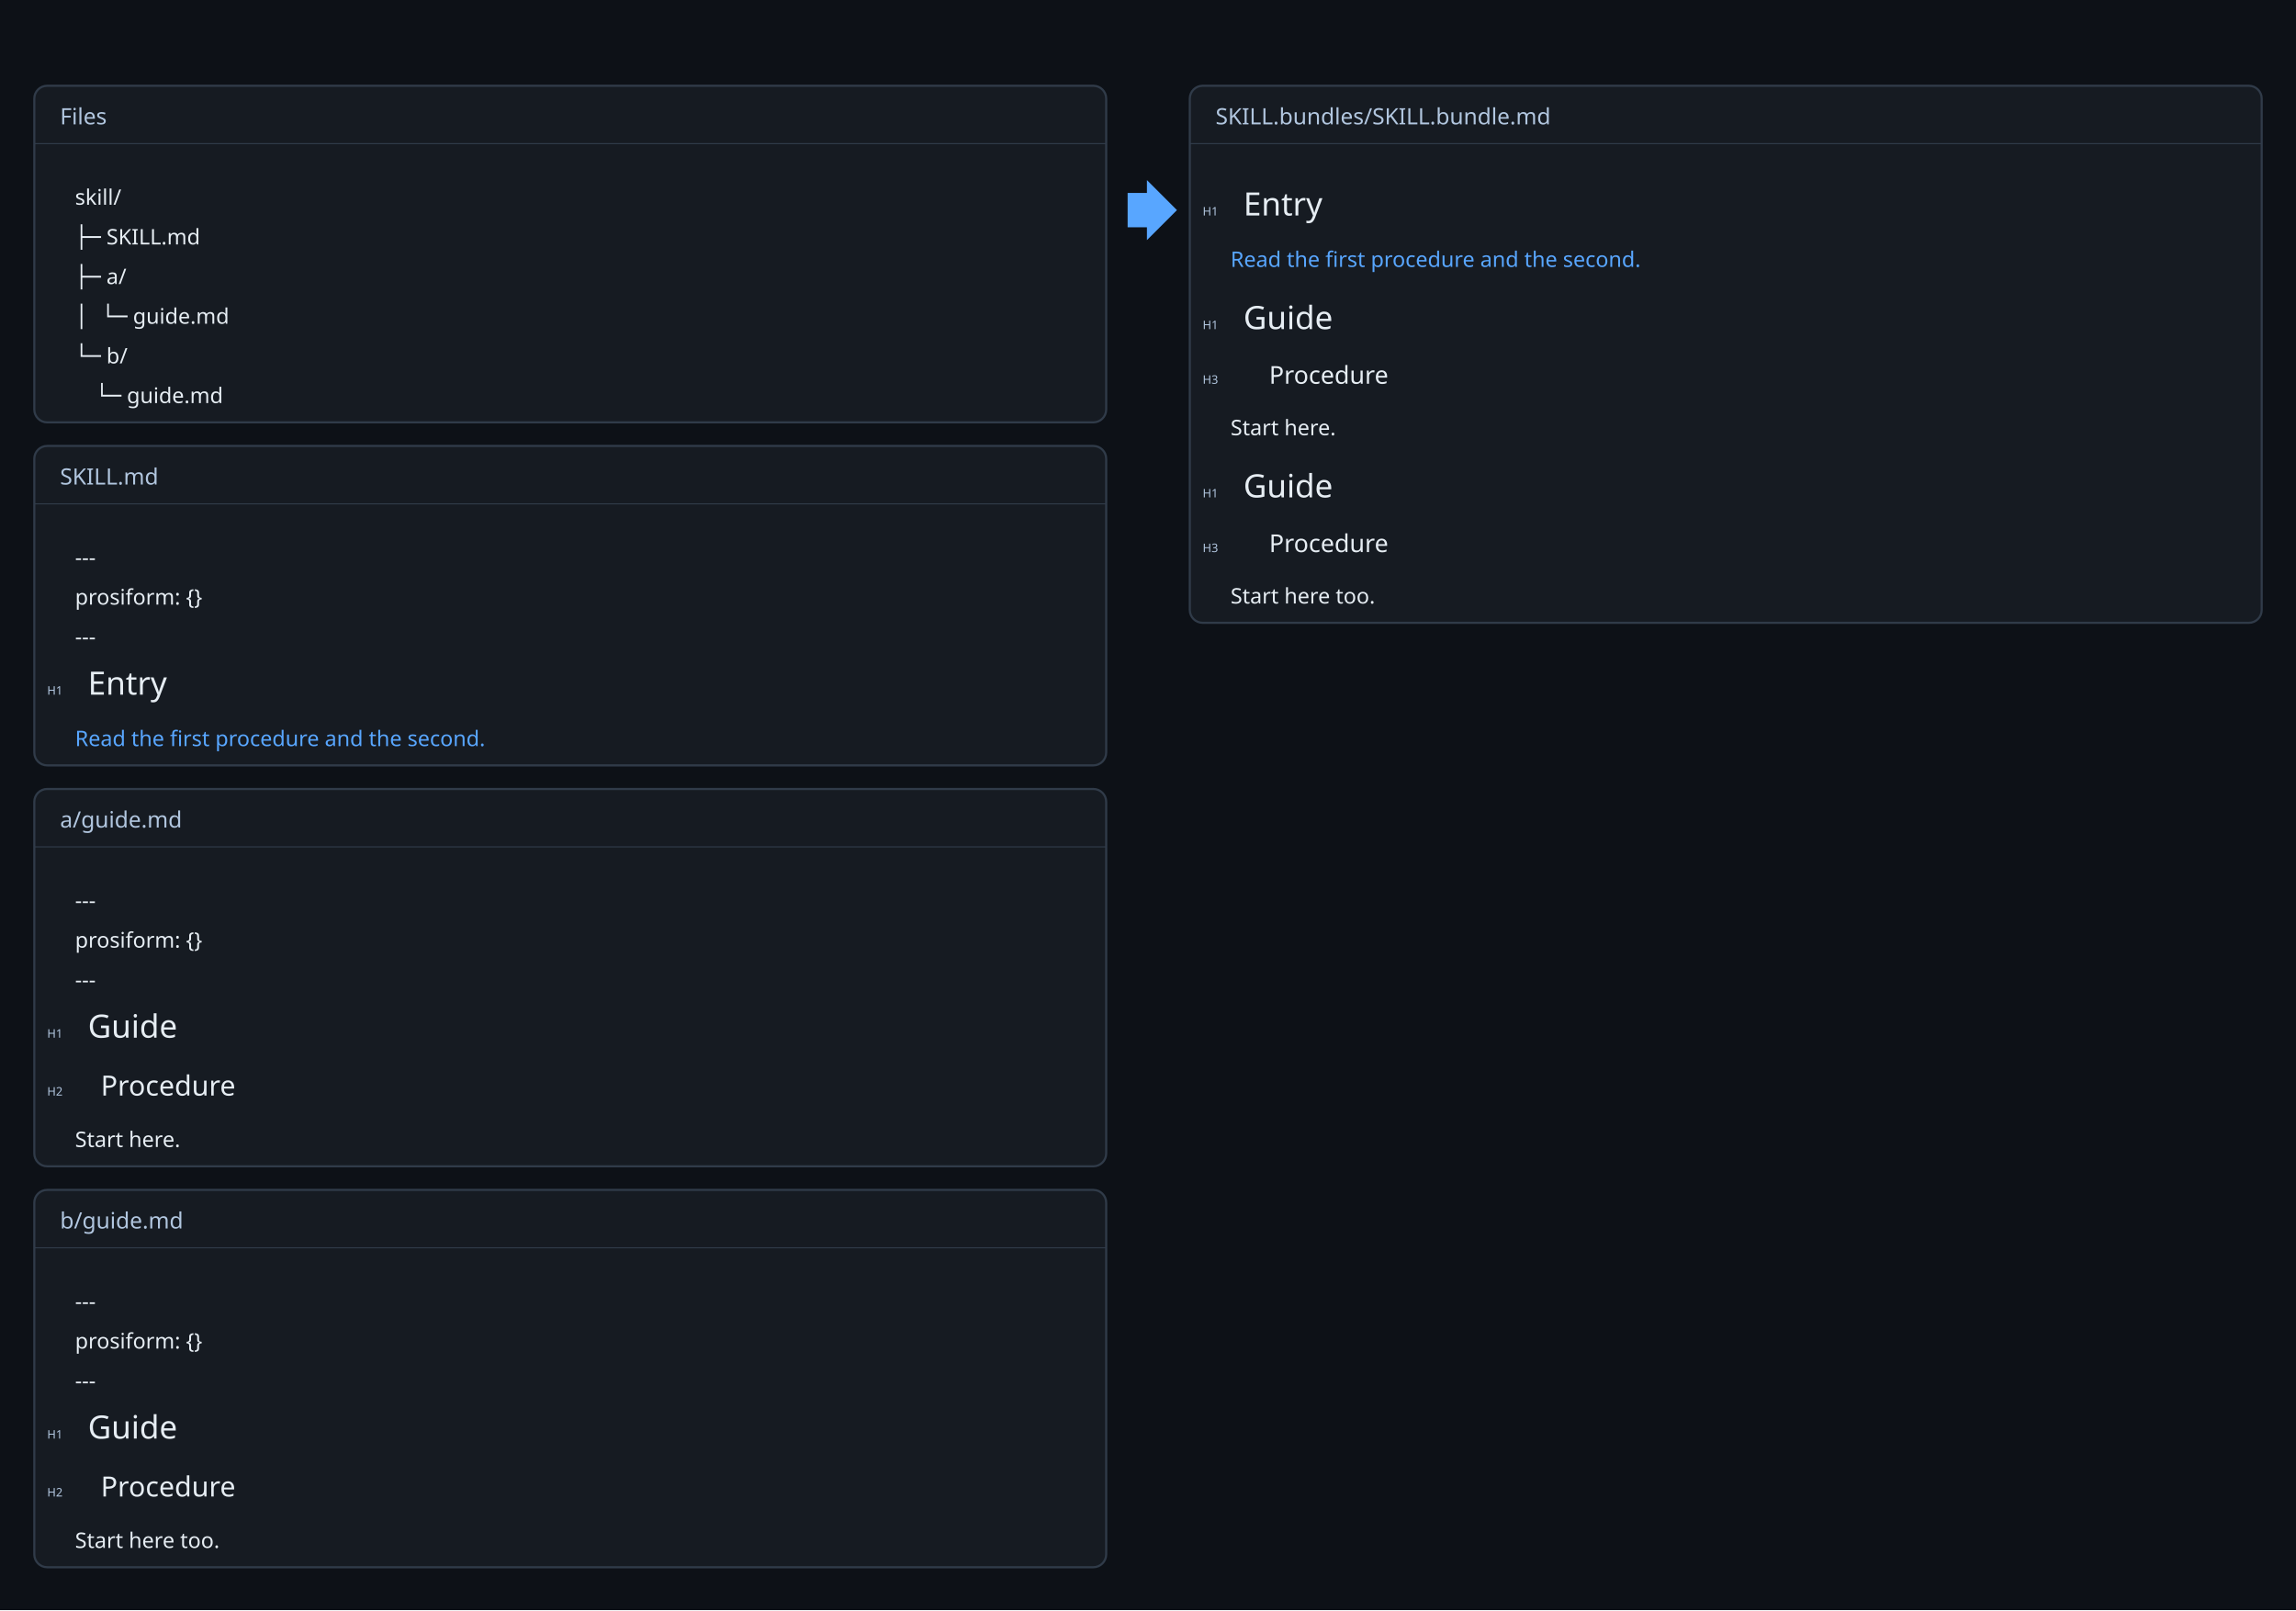
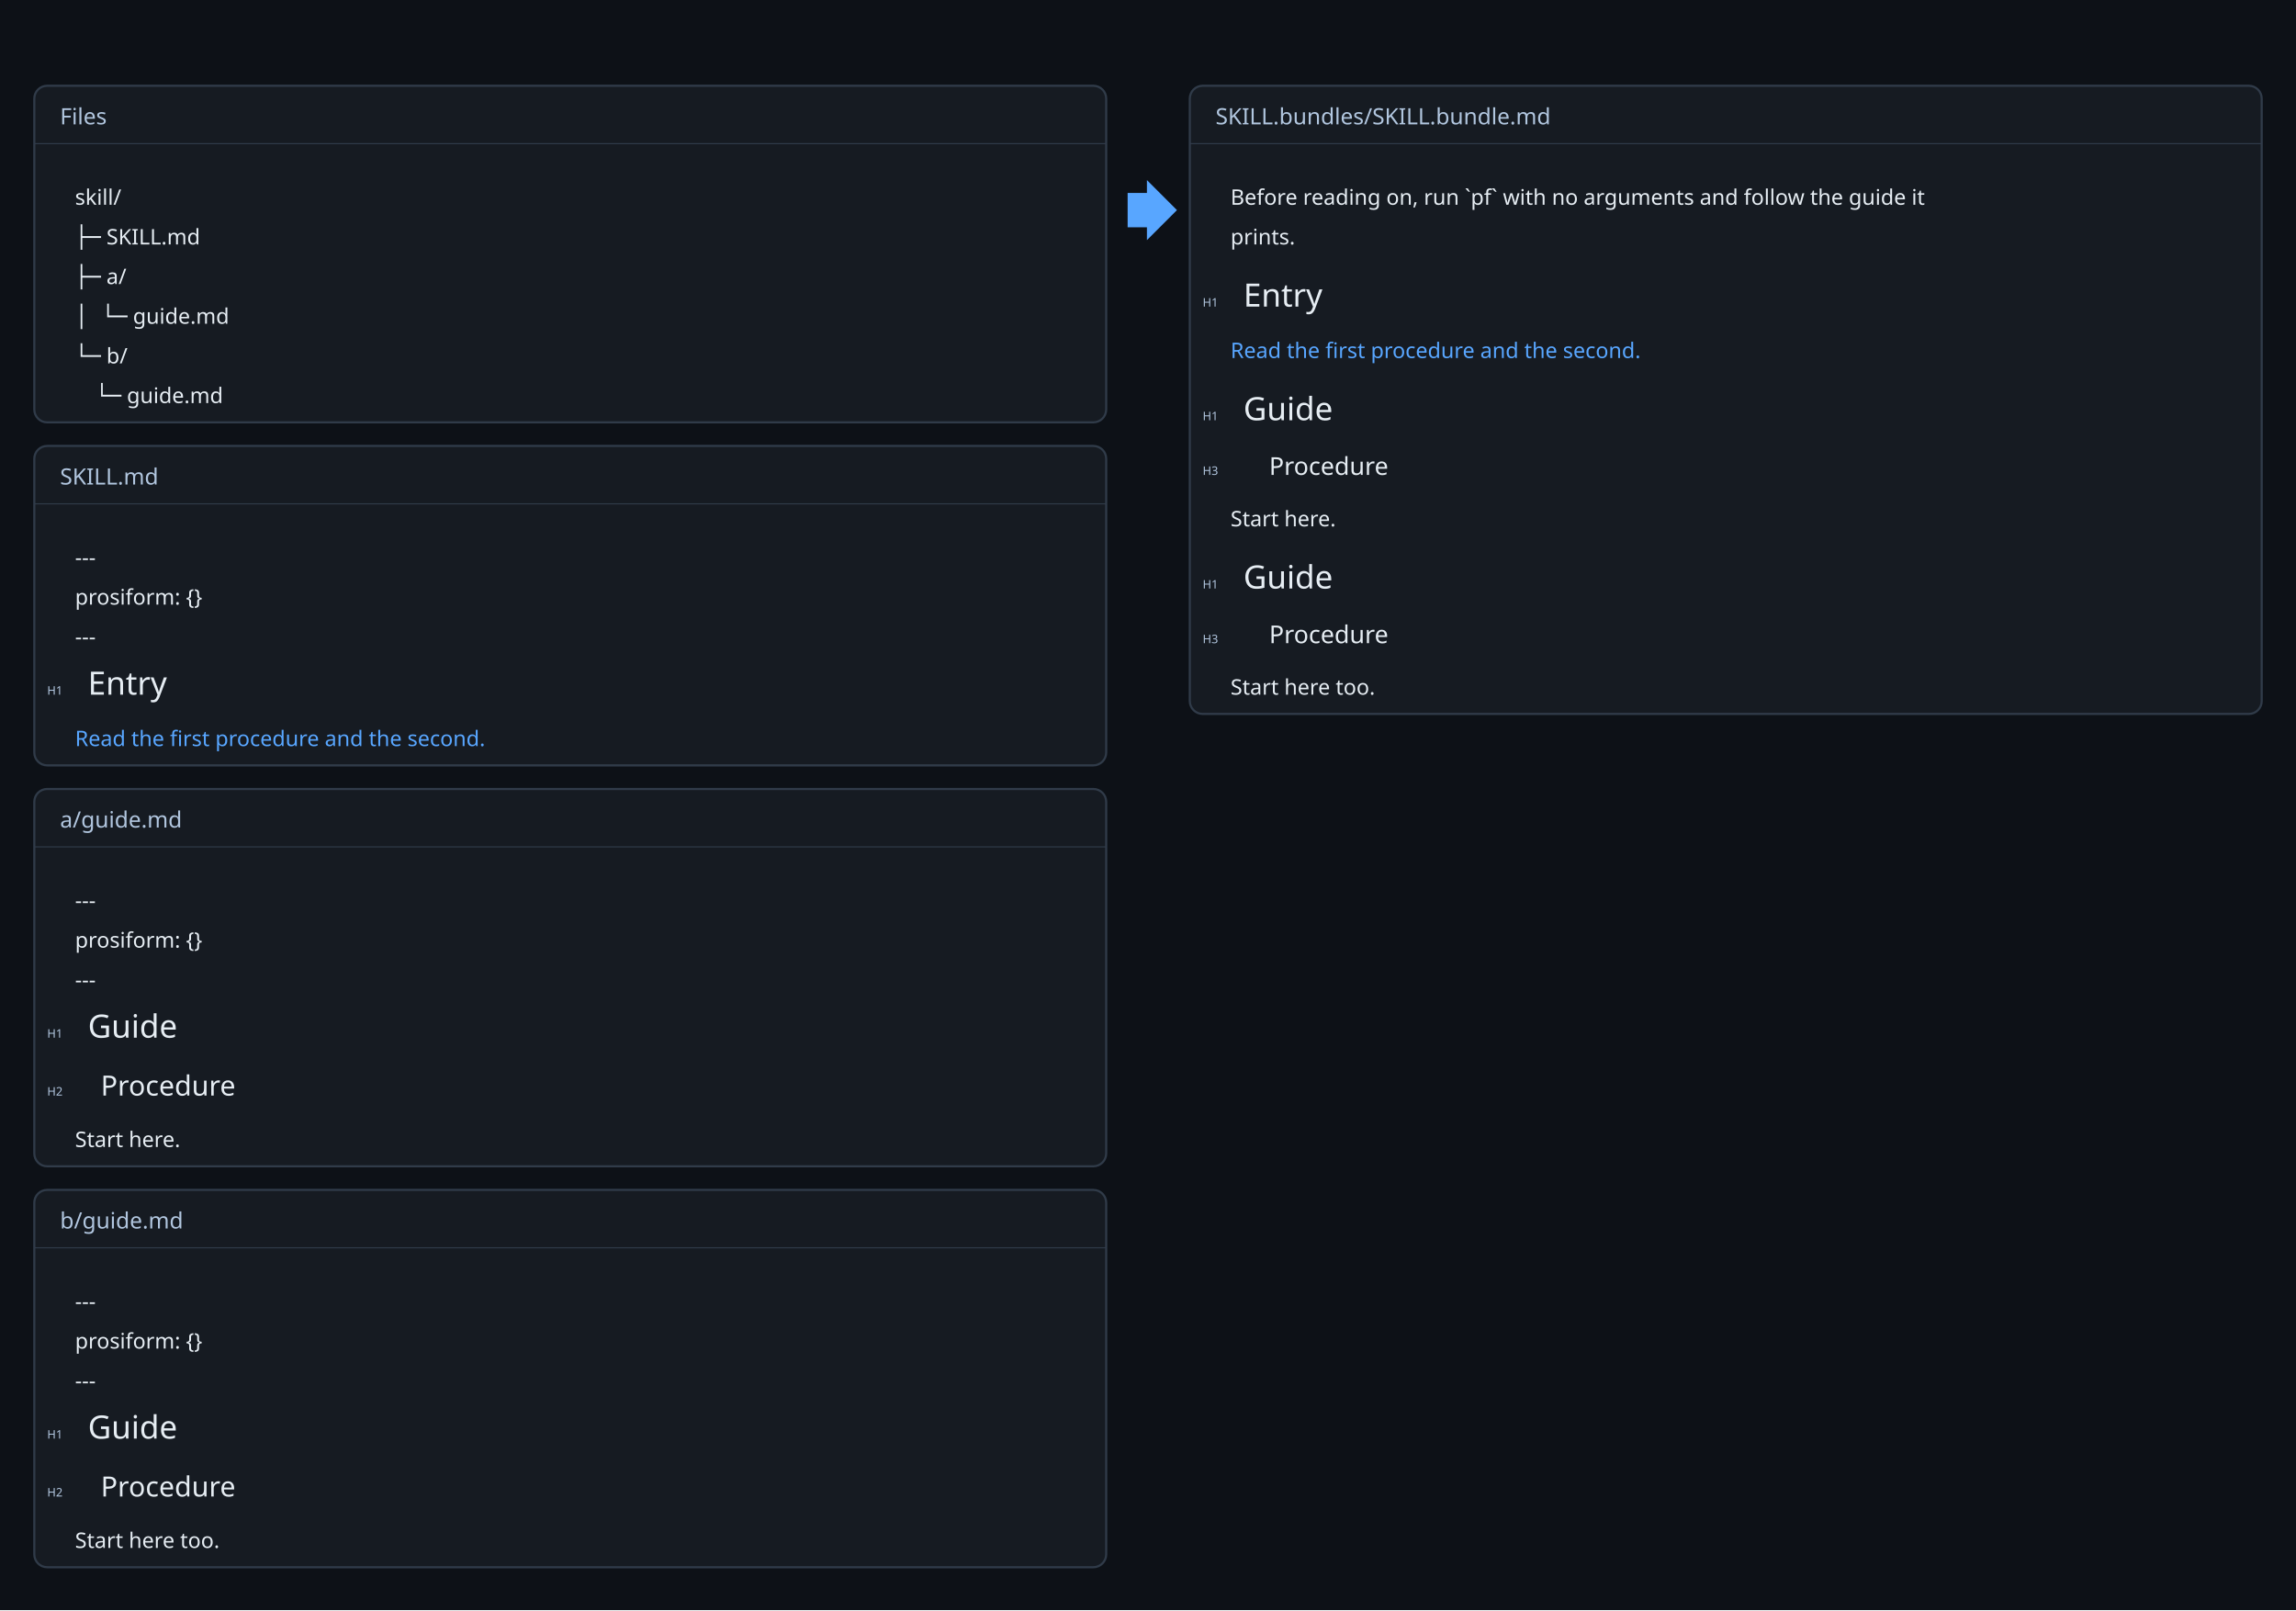
<svg xmlns="http://www.w3.org/2000/svg" width="2142" height="1502" viewBox="0 0 2142 1502" role="img" aria-labelledby="title desc">
  <rect width="2142" height="1502" fill="#0d1117" />
  <g font-family="IBM Plex Mono" xml:space="preserve">
    <rect x="32" y="80" width="1000" height="314" rx="12" fill="#161b22" stroke="#303b49" stroke-width="2" />
    <text x="56" y="116" font-size="21" fill="#b1c6df" font-weight="400">Files</text>
    <path d="M32 134 H1032" stroke="#303b49" />
    <text x="70" y="191" font-size="20" fill="#e6edf3" font-weight="400">skill/</text>
    <text x="70" y="228" font-size="20" fill="#e6edf3" font-weight="400">├─ SKILL.md</text>
    <text x="70" y="265" font-size="20" fill="#e6edf3" font-weight="400">├─ a/</text>
    <text x="70" y="302" font-size="20" fill="#e6edf3" font-weight="400">│  └─ guide.md</text>
    <text x="70" y="339" font-size="20" fill="#e6edf3" font-weight="400">└─ b/</text>
    <text x="70" y="376" font-size="20" fill="#e6edf3" font-weight="400">   └─ guide.md</text>
    <rect x="32" y="416" width="1000" height="298" rx="12" fill="#161b22" stroke="#303b49" stroke-width="2" />
    <text x="56" y="452" font-size="21" fill="#b1c6df" font-weight="400">SKILL.md</text>
    <path d="M32 470 H1032" stroke="#303b49" />
    <text x="70" y="527" font-size="20" fill="#e6edf3" font-weight="400">---</text>
    <text x="70" y="564" font-size="20" fill="#e6edf3" font-weight="400">prosiform: {}</text>
    <text x="70" y="601" font-size="20" fill="#e6edf3" font-weight="400">---</text>
    <text x="44" y="648" font-size="11" fill="#b1c6df" font-weight="400">H1</text>
    <text x="82" y="648" font-size="30" fill="#e6edf3" font-weight="500">Entry</text>
    <text x="70" y="696" font-size="20" fill="#58a6ff" font-weight="400">Read the first procedure and the second.</text>
    <rect x="32" y="736" width="1000" height="352" rx="12" fill="#161b22" stroke="#303b49" stroke-width="2" />
    <text x="56" y="772" font-size="21" fill="#b1c6df" font-weight="400">a/guide.md</text>
    <path d="M32 790 H1032" stroke="#303b49" />
    <text x="70" y="847" font-size="20" fill="#e6edf3" font-weight="400">---</text>
    <text x="70" y="884" font-size="20" fill="#e6edf3" font-weight="400">prosiform: {}</text>
    <text x="70" y="921" font-size="20" fill="#e6edf3" font-weight="400">---</text>
    <text x="44" y="968" font-size="11" fill="#b1c6df" font-weight="400">H1</text>
    <text x="82" y="968" font-size="30" fill="#e6edf3" font-weight="500">Guide</text>
    <text x="44" y="1022" font-size="11" fill="#b1c6df" font-weight="400">H2</text>
    <text x="94" y="1022" font-size="26" fill="#e6edf3" font-weight="500">Procedure</text>
    <text x="70" y="1070" font-size="20" fill="#e6edf3" font-weight="400">Start here.</text>
    <rect x="32" y="1110" width="1000" height="352" rx="12" fill="#161b22" stroke="#303b49" stroke-width="2" />
    <text x="56" y="1146" font-size="21" fill="#b1c6df" font-weight="400">b/guide.md</text>
    <path d="M32 1164 H1032" stroke="#303b49" />
    <text x="70" y="1221" font-size="20" fill="#e6edf3" font-weight="400">---</text>
    <text x="70" y="1258" font-size="20" fill="#e6edf3" font-weight="400">prosiform: {}</text>
    <text x="70" y="1295" font-size="20" fill="#e6edf3" font-weight="400">---</text>
    <text x="44" y="1342" font-size="11" fill="#b1c6df" font-weight="400">H1</text>
    <text x="82" y="1342" font-size="30" fill="#e6edf3" font-weight="500">Guide</text>
    <text x="44" y="1396" font-size="11" fill="#b1c6df" font-weight="400">H2</text>
    <text x="94" y="1396" font-size="26" fill="#e6edf3" font-weight="500">Procedure</text>
    <text x="70" y="1444" font-size="20" fill="#e6edf3" font-weight="400">Start here too.</text>
-     <rect x="1110" y="80" width="1000" height="501" rx="12" fill="#161b22" stroke="#303b49" stroke-width="2" />
+     <rect x="1110" y="80" width="1000" height="586" rx="12" fill="#161b22" stroke="#303b49" stroke-width="2" />
    <text x="1134" y="116" font-size="21" fill="#b1c6df" font-weight="400">SKILL.bundles/SKILL.bundle.md</text>
    <path d="M1110 134 H2110" stroke="#303b49" />
-     <text x="1122" y="201" font-size="11" fill="#b1c6df" font-weight="400">H1</text>
-     <text x="1160" y="201" font-size="30" fill="#e6edf3" font-weight="500">Entry</text>
-     <text x="1148" y="249" font-size="20" fill="#58a6ff" font-weight="400">Read the first procedure and the second.</text>
-     <text x="1122" y="307" font-size="11" fill="#b1c6df" font-weight="400">H1</text>
-     <text x="1160" y="307" font-size="30" fill="#e6edf3" font-weight="500">Guide</text>
-     <text x="1122" y="358" font-size="11" fill="#b1c6df" font-weight="400">H3</text>
-     <text x="1184" y="358" font-size="23" fill="#e6edf3" font-weight="500">Procedure</text>
-     <text x="1148" y="406" font-size="20" fill="#e6edf3" font-weight="400">Start here.</text>
-     <text x="1122" y="464" font-size="11" fill="#b1c6df" font-weight="400">H1</text>
-     <text x="1160" y="464" font-size="30" fill="#e6edf3" font-weight="500">Guide</text>
-     <text x="1122" y="515" font-size="11" fill="#b1c6df" font-weight="400">H3</text>
-     <text x="1184" y="515" font-size="23" fill="#e6edf3" font-weight="500">Procedure</text>
-     <text x="1148" y="563" font-size="20" fill="#e6edf3" font-weight="400">Start here too.</text>
+     <text x="1148" y="191" font-size="20" fill="#e6edf3" font-weight="400">Before reading on, run `pf` with no arguments and follow the guide it</text>
+     <text x="1148" y="228" font-size="20" fill="#e6edf3" font-weight="400">prints.</text>
+     <text x="1122" y="286" font-size="11" fill="#b1c6df" font-weight="400">H1</text>
+     <text x="1160" y="286" font-size="30" fill="#e6edf3" font-weight="500">Entry</text>
+     <text x="1148" y="334" font-size="20" fill="#58a6ff" font-weight="400">Read the first procedure and the second.</text>
+     <text x="1122" y="392" font-size="11" fill="#b1c6df" font-weight="400">H1</text>
+     <text x="1160" y="392" font-size="30" fill="#e6edf3" font-weight="500">Guide</text>
+     <text x="1122" y="443" font-size="11" fill="#b1c6df" font-weight="400">H3</text>
+     <text x="1184" y="443" font-size="23" fill="#e6edf3" font-weight="500">Procedure</text>
+     <text x="1148" y="491" font-size="20" fill="#e6edf3" font-weight="400">Start here.</text>
+     <text x="1122" y="549" font-size="11" fill="#b1c6df" font-weight="400">H1</text>
+     <text x="1160" y="549" font-size="30" fill="#e6edf3" font-weight="500">Guide</text>
+     <text x="1122" y="600" font-size="11" fill="#b1c6df" font-weight="400">H3</text>
+     <text x="1184" y="600" font-size="23" fill="#e6edf3" font-weight="500">Procedure</text>
+     <text x="1148" y="648" font-size="20" fill="#e6edf3" font-weight="400">Start here too.</text>
    <path d="M1052 180 H1070 V168 L1098 196 L1070 224 V212 H1052Z" fill="#58a6ff" />
  </g>
</svg>
